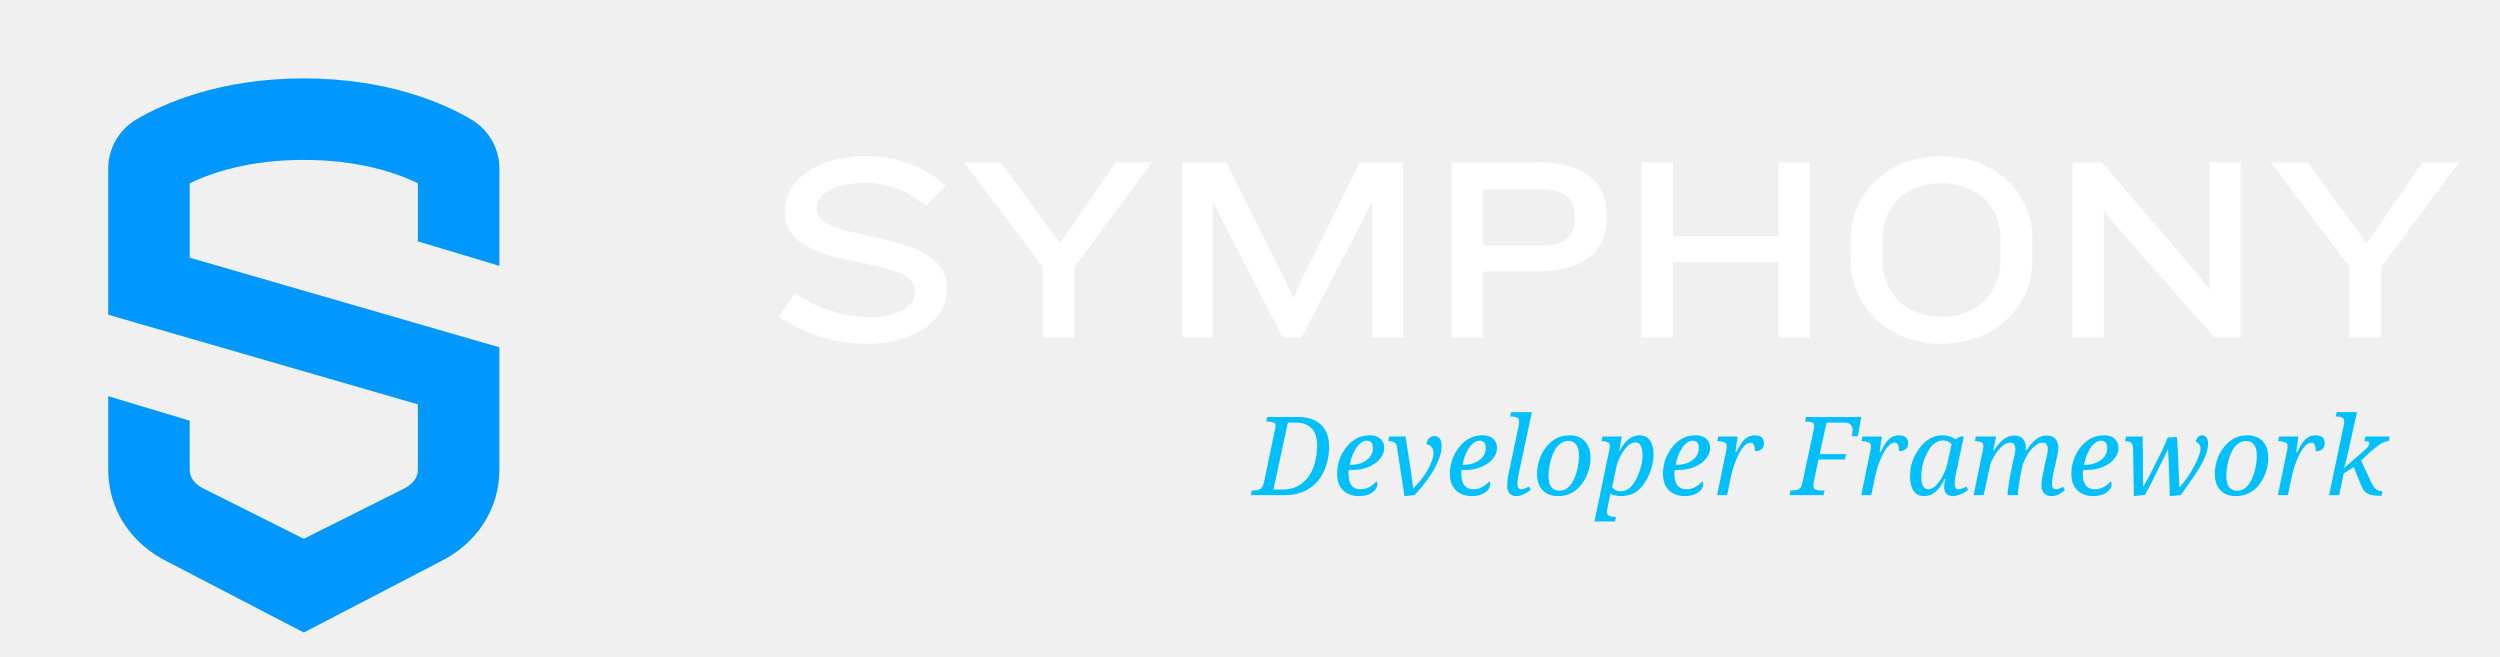
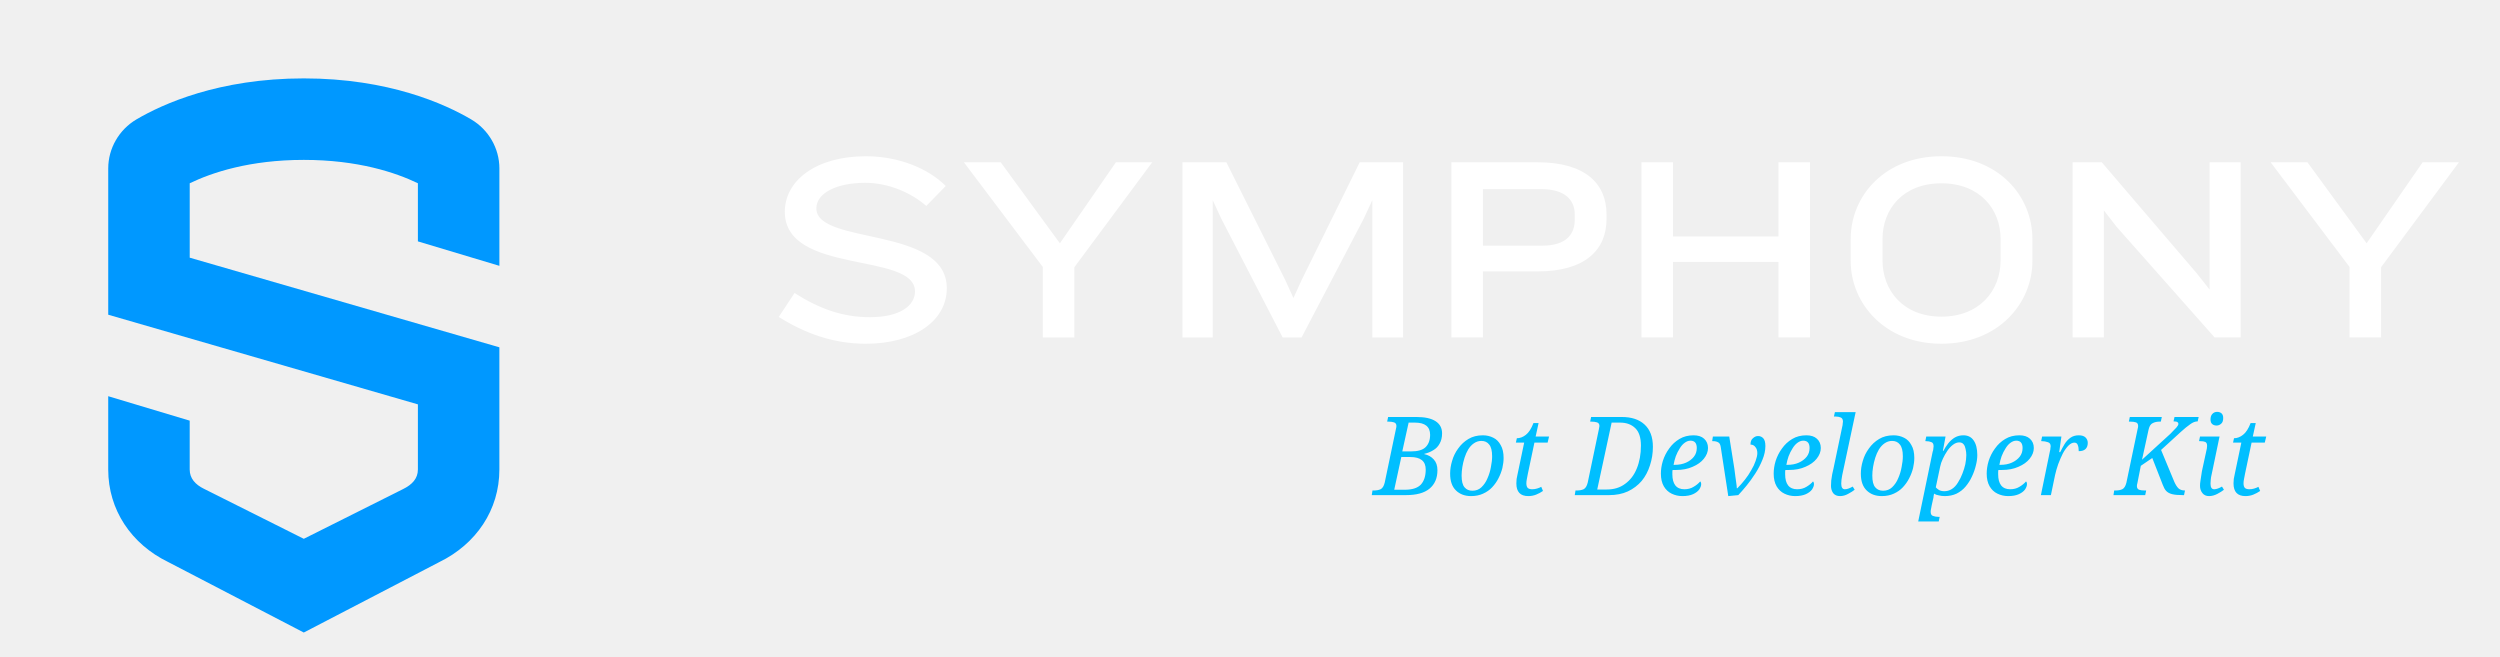
<svg xmlns="http://www.w3.org/2000/svg" width="160" height="42">
  <g class="layer">
    <path clip-rule="evenodd" d="m55.412,22c-2.12,0 -3.938,-0.69 -5.571,-1.717l1.01,-1.531c1.633,1.043 3.131,1.548 4.813,1.548c1.969,0 2.895,-0.757 2.895,-1.649c0,-2.558 -8.331,-1.027 -8.331,-5.1c0,-1.986 1.986,-3.551 5.184,-3.551c2.154,0 4.022,0.808 5.116,1.902l-1.245,1.279c-0.943,-0.825 -2.39,-1.481 -3.905,-1.481c-1.868,0 -3.131,0.673 -3.131,1.633c0,2.373 8.348,1.111 8.348,5.116c0,2.121 -2.137,3.551 -5.184,3.551zm13.347,-4.898l0,4.494l-2.02,0l0,-4.511l-5.049,-6.698l2.356,0l3.787,5.184l3.585,-5.184l2.323,0l-4.982,6.715zm19.069,4.494l0,-8.785l-0.555,1.195l-3.972,7.59l-1.212,0l-3.921,-7.59l-0.555,-1.195l0,8.785l-1.936,0l0,-11.209l2.811,0l3.77,7.54l0.522,1.145l0.522,-1.145l3.719,-7.54l2.777,0l0,11.209l-1.969,0zm12.954,-7.877c0,-0.926 -0.623,-1.616 -2.154,-1.616l-3.719,0l0,3.619l3.804,0c1.531,0 2.07,-0.741 2.07,-1.65l0,-0.353zm-2.373,3.652l-3.501,0l0,4.224l-2.02,0l0,-11.209l5.52,0c3.063,0 4.41,1.38 4.41,3.332l0,0.303c0,1.952 -1.346,3.349 -4.41,3.349zm15.414,4.224l0,-4.83l-6.749,0l0,4.83l-2.019,0l0,-11.209l2.019,0l0,4.746l6.749,0l0,-4.746l2.019,0l0,11.209l-2.019,0zm14.215,-6.295c0,-1.919 -1.33,-3.568 -3.787,-3.568c-2.458,0 -3.77,1.649 -3.77,3.568l0,1.363c0,1.919 1.312,3.602 3.77,3.602c2.457,0 3.787,-1.683 3.787,-3.602l0,-1.363zm-3.787,6.699c-3.602,0 -5.807,-2.558 -5.807,-5.301l0,-1.397c0,-2.794 2.205,-5.301 5.807,-5.301c3.618,0 5.823,2.508 5.823,5.301l0,1.397c0,2.743 -2.205,5.301 -5.823,5.301zm17.484,-0.404l-6.278,-7.086l-0.808,-1.043l0,8.129l-2.003,0l0,-11.209l1.868,0l6.076,7.103l0.825,1.043l0,-8.146l1.986,0l0,11.209l-1.666,0zm10.655,-4.494l0,4.494l-2.02,0l0,-4.511l-5.049,-6.698l2.357,0l3.786,5.184l3.585,-5.184l2.323,0l-4.982,6.715z" fill="#ffffff" fill-rule="evenodd" id="svg_1" />
    <path clip-rule="evenodd" d="m31.961,17.013l0,-6.237c0,-1.277 -0.691,-2.478 -1.803,-3.133c-1.665,-0.981 -5.271,-2.626 -10.714,-2.626c-5.443,0 -9.049,1.645 -10.714,2.626c-1.112,0.655 -1.803,1.856 -1.803,3.133l0,9.366l19.818,5.737l0,4.172c0,0.565 -0.355,0.961 -0.958,1.255l-6.344,3.178l-6.377,-3.194c-0.57,-0.278 -0.925,-0.674 -0.925,-1.239l0,-3.129l-5.215,-1.565l0,4.694c0,2.577 1.478,4.769 3.825,5.912l8.692,4.519l8.66,-4.503c2.379,-1.158 3.857,-3.351 3.857,-5.928l0,-7.823l-19.818,-5.737l0,-4.762c1.416,-0.683 3.83,-1.496 7.301,-1.496c3.471,0 5.885,0.813 7.302,1.496l0,3.719l5.215,1.565z" fill="#0098FF" fill-rule="evenodd" id="svg_2" />
-     <text fill="deepskyblue" font-family="Serif" font-size="7" font-style="italic" id="svg_3" stroke-dasharray="null" stroke-linecap="null" stroke-linejoin="null" stroke-width="0" text-anchor="middle" x="116.468" xml:space="preserve" y="31.688">Developer Framework</text>
+     <text fill="deepskyblue" font-family="Serif" font-size="7" font-style="italic" id="svg_3" stroke-dasharray="null" stroke-linecap="null" stroke-linejoin="null" stroke-width="0" text-anchor="middle" x="116.468" xml:space="preserve" y="31.688">Bot Developer Kit</text>
  </g>
</svg>
